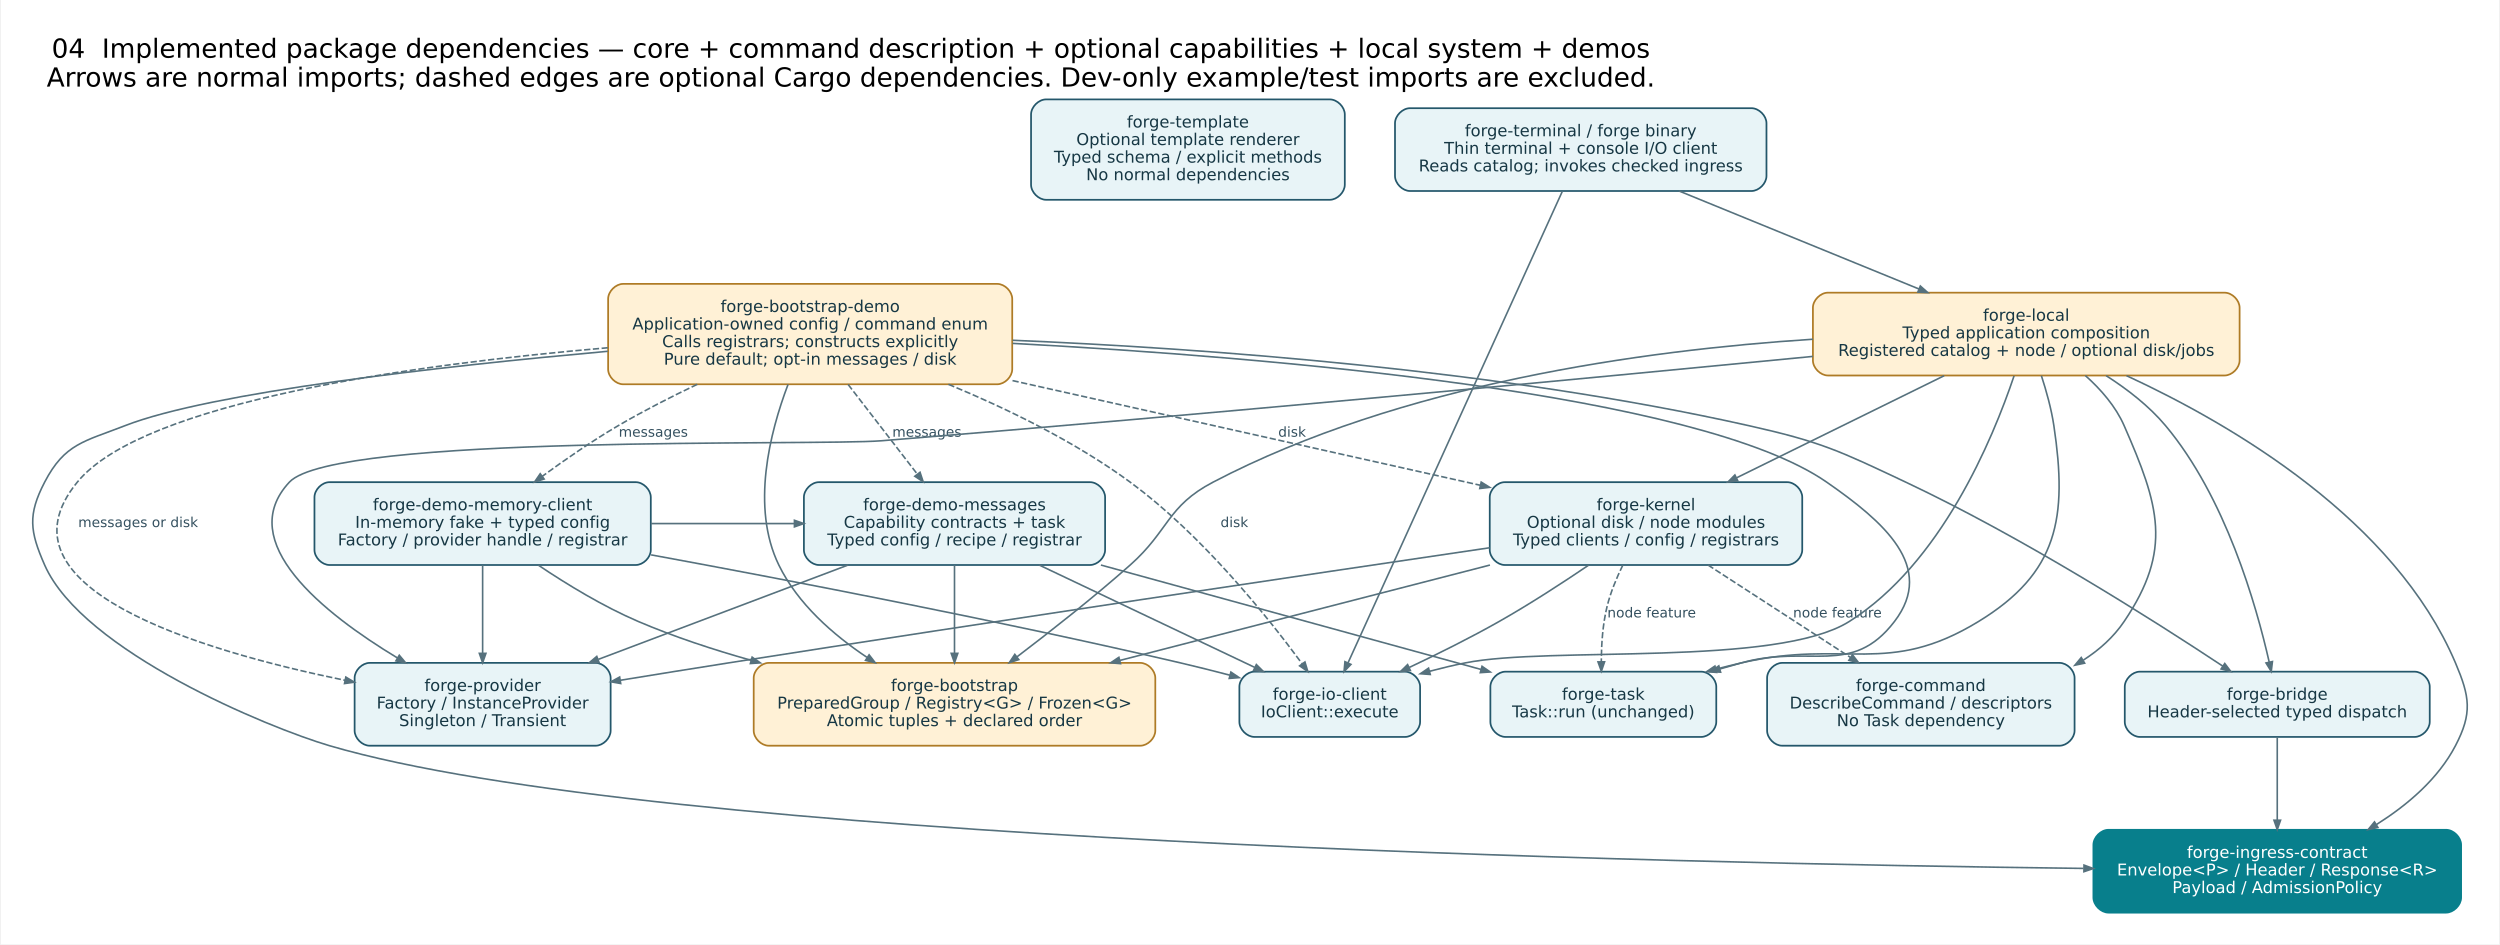
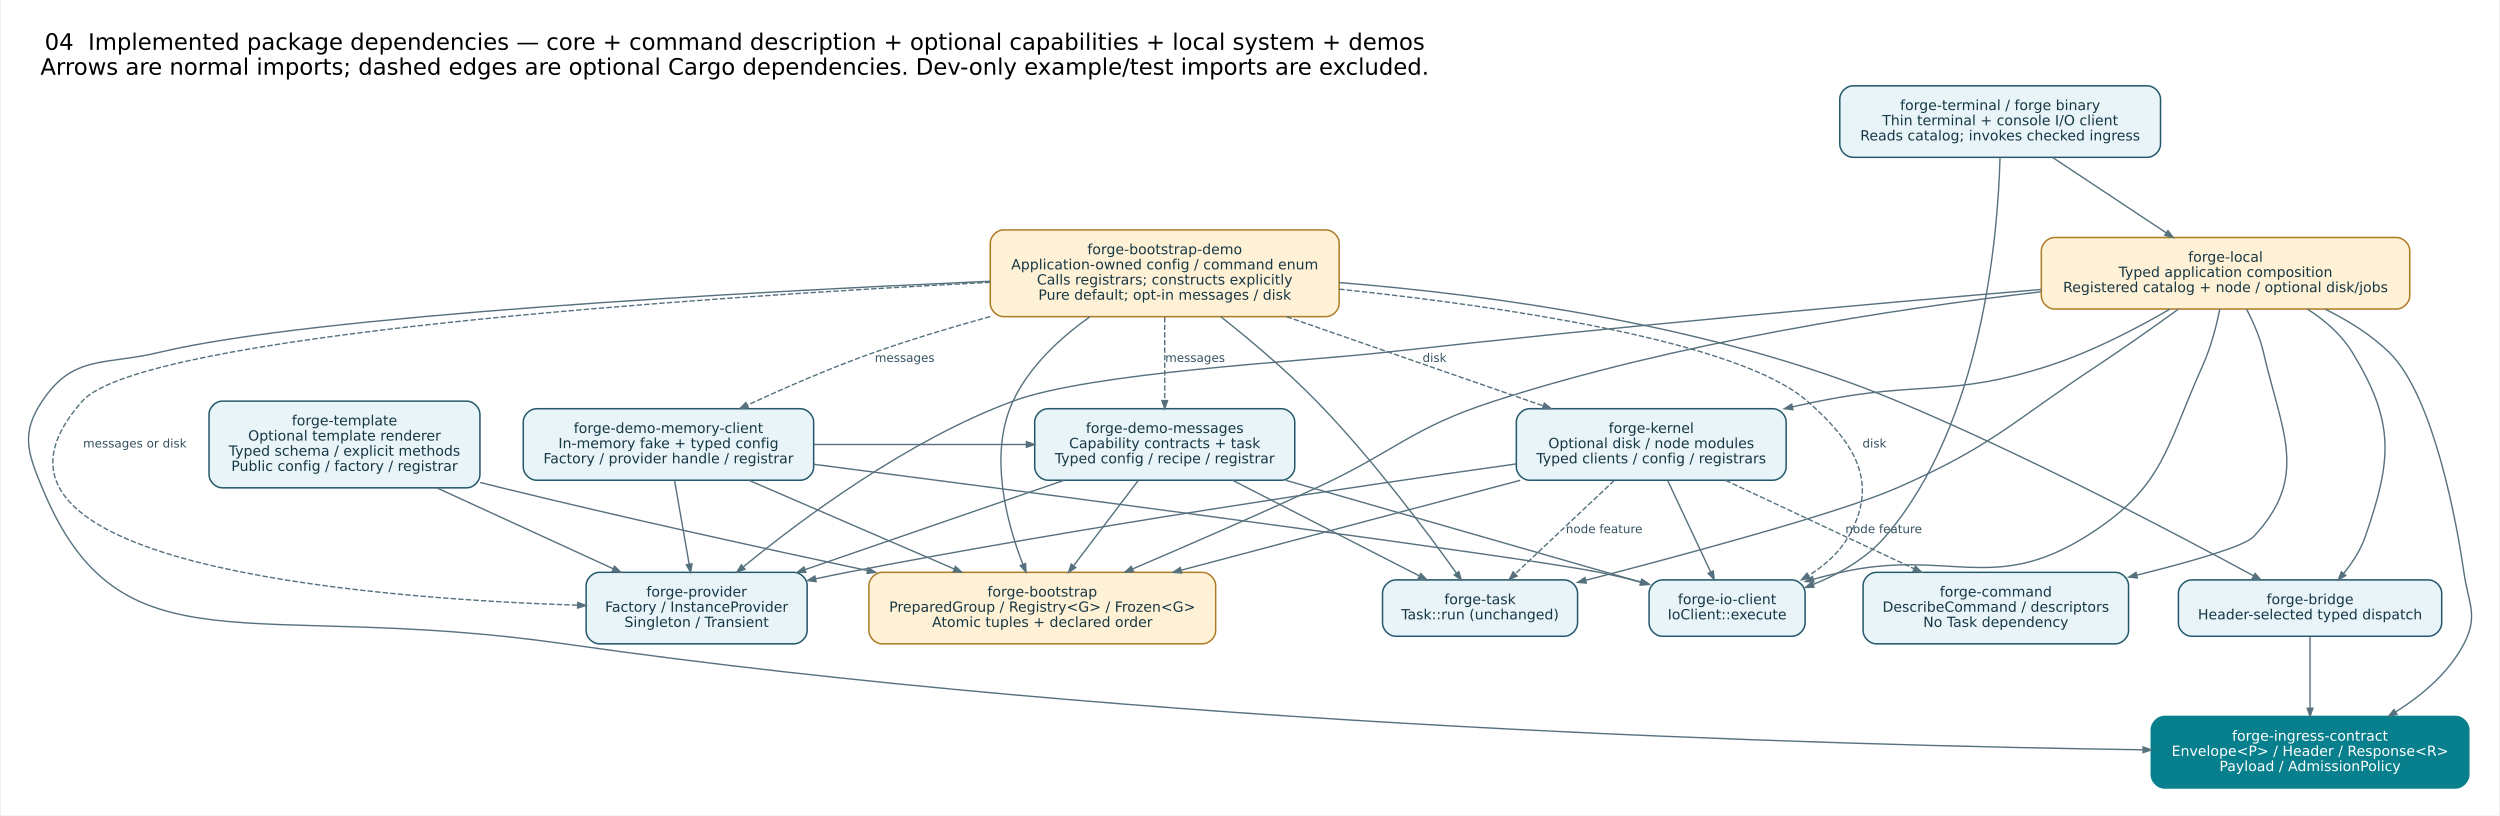
- <svg xmlns="http://www.w3.org/2000/svg" width="1991pt" height="752pt" viewBox="0.00 0.00 1990.52 752.40">
+ <svg xmlns="http://www.w3.org/2000/svg" width="2306pt" height="752pt" viewBox="0.00 0.00 2305.55 752.40">
  <g id="graph0" class="graph" transform="scale(1 1) rotate(0) translate(25.2 727.2)">
-     <polygon fill="white" stroke="transparent" points="-25.2,25.2 -25.2,-727.2 1965.32,-727.2 1965.32,25.2 -25.2,25.2" />
+     <polygon fill="white" stroke="transparent" points="-25.2,25.2 -25.2,-727.2 2280.35,-727.2 2280.35,25.2 -25.2,25.2" />
    <text text-anchor="middle" x="652" y="-681.2" font-family="DejaVu Sans" font-size="21.00">04  Implemented package dependencies — core + command description + optional capabilities + local system + demos</text>
    <text text-anchor="middle" x="652" y="-658.2" font-family="DejaVu Sans" font-size="21.00">Arrows are normal imports; dashed edges are optional Cargo dependencies. Dev-only example/test imports are excluded.</text>
    <g id="node1" class="node">
-       <path fill="#e8f4f7" stroke="#24576b" stroke-width="1.4" d="M1033.6,-648C1033.6,-648 807.6,-648 807.6,-648 801.6,-648 795.6,-642 795.6,-636 795.6,-636 795.6,-580 795.6,-580 795.6,-574 801.6,-568 807.6,-568 807.6,-568 1033.6,-568 1033.6,-568 1039.6,-568 1045.6,-574 1045.6,-580 1045.6,-580 1045.6,-636 1045.6,-636 1045.6,-642 1039.6,-648 1033.6,-648" />
-       <text text-anchor="middle" x="920.6" y="-625.6" font-family="DejaVu Sans" font-size="13.00" fill="#163744">forge-template</text>
-       <text text-anchor="middle" x="920.6" y="-611.6" font-family="DejaVu Sans" font-size="13.00" fill="#163744">Optional template renderer</text>
-       <text text-anchor="middle" x="920.6" y="-597.6" font-family="DejaVu Sans" font-size="13.00" fill="#163744">Typed schema / explicit methods</text>
-       <text text-anchor="middle" x="920.6" y="-583.6" font-family="DejaVu Sans" font-size="13.00" fill="#163744">No normal dependencies</text>
+       <path fill="#e8f4f7" stroke="#24576b" stroke-width="1.4" d="M404.88,-357C404.88,-357 178.88,-357 178.88,-357 172.88,-357 166.88,-351 166.88,-345 166.88,-345 166.88,-289 166.88,-289 166.88,-283 172.88,-277 178.88,-277 178.88,-277 404.88,-277 404.88,-277 410.88,-277 416.88,-283 416.88,-289 416.88,-289 416.88,-345 416.88,-345 416.88,-351 410.88,-357 404.88,-357" />
+       <text text-anchor="middle" x="291.88" y="-334.6" font-family="DejaVu Sans" font-size="13.00" fill="#163744">forge-template</text>
+       <text text-anchor="middle" x="291.88" y="-320.6" font-family="DejaVu Sans" font-size="13.00" fill="#163744">Optional template renderer</text>
+       <text text-anchor="middle" x="291.88" y="-306.6" font-family="DejaVu Sans" font-size="13.00" fill="#163744">Typed schema / explicit methods</text>
+       <text text-anchor="middle" x="291.88" y="-292.6" font-family="DejaVu Sans" font-size="13.00" fill="#163744">Public config / factory / registrar</text>
+     </g>
+     <g id="node8" class="node">
+       <path fill="#fff1d6" stroke="#ae7b26" stroke-width="1.4" d="M1083.88,-199C1083.88,-199 787.88,-199 787.88,-199 781.88,-199 775.88,-193 775.88,-187 775.88,-187 775.88,-145 775.88,-145 775.88,-139 781.88,-133 787.88,-133 787.88,-133 1083.88,-133 1083.88,-133 1089.88,-133 1095.88,-139 1095.88,-145 1095.88,-145 1095.88,-187 1095.88,-187 1095.88,-193 1089.88,-199 1083.88,-199" />
+       <text text-anchor="middle" x="935.88" y="-176.6" font-family="DejaVu Sans" font-size="13.00" fill="#163744">forge-bootstrap</text>
+       <text text-anchor="middle" x="935.88" y="-162.6" font-family="DejaVu Sans" font-size="13.00" fill="#163744">PreparedGroup / Registry&lt;G&gt; / Frozen&lt;G&gt;</text>
+       <text text-anchor="middle" x="935.88" y="-148.6" font-family="DejaVu Sans" font-size="13.00" fill="#163744">Atomic tuples + declared order</text>
+     </g>
+     <g id="edge34" class="edge">
+       <path fill="none" stroke="#56717d" stroke-width="1.3" d="M417.15,-281.92C423.81,-280.23 430.42,-278.58 436.88,-277 549.21,-249.53 676.52,-221.51 774.44,-200.63" />
+       <polygon fill="#56717d" stroke="#56717d" stroke-width="1.3" points="775.24,-203.14 782.03,-199.01 774.15,-198.01 775.24,-203.14" />
+     </g>
+     <g id="node11" class="node">
+       <path fill="#e8f4f7" stroke="#24576b" stroke-width="1.4" d="M706.88,-199C706.88,-199 526.88,-199 526.88,-199 520.88,-199 514.88,-193 514.88,-187 514.88,-187 514.88,-145 514.88,-145 514.88,-139 520.88,-133 526.88,-133 526.88,-133 706.88,-133 706.88,-133 712.88,-133 718.88,-139 718.88,-145 718.88,-145 718.88,-187 718.88,-187 718.88,-193 712.88,-199 706.88,-199" />
+       <text text-anchor="middle" x="616.88" y="-176.6" font-family="DejaVu Sans" font-size="13.00" fill="#163744">forge-provider</text>
+       <text text-anchor="middle" x="616.88" y="-162.6" font-family="DejaVu Sans" font-size="13.00" fill="#163744">Factory / InstanceProvider</text>
+       <text text-anchor="middle" x="616.88" y="-148.6" font-family="DejaVu Sans" font-size="13.00" fill="#163744">Singleton / Transient</text>
+     </g>
+     <g id="edge35" class="edge">
+       <path fill="none" stroke="#56717d" stroke-width="1.3" d="M377.27,-276.85C427.64,-253.76 490.88,-224.77 539.74,-202.37" />
+       <polygon fill="#56717d" stroke="#56717d" stroke-width="1.3" points="541.12,-204.62 546.84,-199.11 538.93,-199.85 541.12,-204.62" />
    </g>
    <g id="node2" class="node">
-       <path fill="#fff1d6" stroke="#ae7b26" stroke-width="1.4" d="M768.6,-501C768.6,-501 470.6,-501 470.6,-501 464.6,-501 458.6,-495 458.6,-489 458.6,-489 458.6,-433 458.6,-433 458.6,-427 464.6,-421 470.6,-421 470.6,-421 768.6,-421 768.6,-421 774.6,-421 780.6,-427 780.6,-433 780.6,-433 780.6,-489 780.6,-489 780.6,-495 774.6,-501 768.6,-501" />
-       <text text-anchor="middle" x="619.6" y="-478.6" font-family="DejaVu Sans" font-size="13.00" fill="#163744">forge-bootstrap-demo</text>
-       <text text-anchor="middle" x="619.6" y="-464.6" font-family="DejaVu Sans" font-size="13.00" fill="#163744">Application-owned config / command enum</text>
-       <text text-anchor="middle" x="619.6" y="-450.6" font-family="DejaVu Sans" font-size="13.00" fill="#163744">Calls registrars; constructs explicitly</text>
-       <text text-anchor="middle" x="619.6" y="-436.6" font-family="DejaVu Sans" font-size="13.00" fill="#163744">Pure default; opt-in messages / disk</text>
+       <path fill="#fff1d6" stroke="#ae7b26" stroke-width="1.4" d="M1197.88,-515C1197.88,-515 899.88,-515 899.88,-515 893.88,-515 887.88,-509 887.88,-503 887.88,-503 887.88,-447 887.88,-447 887.88,-441 893.88,-435 899.88,-435 899.88,-435 1197.88,-435 1197.88,-435 1203.88,-435 1209.88,-441 1209.88,-447 1209.88,-447 1209.88,-503 1209.88,-503 1209.88,-509 1203.88,-515 1197.88,-515" />
+       <text text-anchor="middle" x="1048.88" y="-492.6" font-family="DejaVu Sans" font-size="13.00" fill="#163744">forge-bootstrap-demo</text>
+       <text text-anchor="middle" x="1048.88" y="-478.6" font-family="DejaVu Sans" font-size="13.00" fill="#163744">Application-owned config / command enum</text>
+       <text text-anchor="middle" x="1048.88" y="-464.6" font-family="DejaVu Sans" font-size="13.00" fill="#163744">Calls registrars; constructs explicitly</text>
+       <text text-anchor="middle" x="1048.88" y="-450.6" font-family="DejaVu Sans" font-size="13.00" fill="#163744">Pure default; opt-in messages / disk</text>
    </g>
    <g id="node3" class="node">
-       <path fill="#e8f4f7" stroke="#24576b" stroke-width="1.4" d="M1398.1,-343C1398.1,-343 1173.1,-343 1173.1,-343 1167.1,-343 1161.1,-337 1161.1,-331 1161.1,-331 1161.1,-289 1161.1,-289 1161.1,-283 1167.1,-277 1173.1,-277 1173.1,-277 1398.1,-277 1398.1,-277 1404.1,-277 1410.1,-283 1410.1,-289 1410.1,-289 1410.1,-331 1410.1,-331 1410.1,-337 1404.1,-343 1398.1,-343" />
-       <text text-anchor="middle" x="1285.6" y="-320.6" font-family="DejaVu Sans" font-size="13.00" fill="#163744">forge-kernel</text>
-       <text text-anchor="middle" x="1285.6" y="-306.6" font-family="DejaVu Sans" font-size="13.00" fill="#163744">Optional disk / node modules</text>
-       <text text-anchor="middle" x="1285.6" y="-292.6" font-family="DejaVu Sans" font-size="13.00" fill="#163744">Typed clients / config / registrars</text>
+       <path fill="#e8f4f7" stroke="#24576b" stroke-width="1.4" d="M1610.38,-350C1610.38,-350 1385.38,-350 1385.38,-350 1379.38,-350 1373.38,-344 1373.38,-338 1373.38,-338 1373.38,-296 1373.38,-296 1373.38,-290 1379.38,-284 1385.38,-284 1385.38,-284 1610.38,-284 1610.38,-284 1616.38,-284 1622.38,-290 1622.38,-296 1622.38,-296 1622.38,-338 1622.38,-338 1622.38,-344 1616.38,-350 1610.38,-350" />
+       <text text-anchor="middle" x="1497.88" y="-327.6" font-family="DejaVu Sans" font-size="13.00" fill="#163744">forge-kernel</text>
+       <text text-anchor="middle" x="1497.88" y="-313.6" font-family="DejaVu Sans" font-size="13.00" fill="#163744">Optional disk / node modules</text>
+       <text text-anchor="middle" x="1497.88" y="-299.6" font-family="DejaVu Sans" font-size="13.00" fill="#163744">Typed clients / config / registrars</text>
    </g>
    <g id="edge7" class="edge">
-       <path fill="none" stroke="#56717d" stroke-width="1.3" stroke-dasharray="5,2" d="M780.82,-423.93C895.02,-398.38 1046.32,-364.53 1153.41,-340.57" />
-       <polygon fill="#56717d" stroke="#56717d" stroke-width="1.3" points="1154.3,-343.07 1161.04,-338.87 1153.15,-337.94 1154.3,-343.07" />
-       <text text-anchor="middle" x="1003.6" y="-379.2" font-family="DejaVu Sans" font-size="11.00" fill="#34505f">disk</text>
+       <path fill="none" stroke="#56717d" stroke-width="1.3" stroke-dasharray="5,2" d="M1161.31,-434.94C1234.14,-409.63 1328.13,-376.98 1398.27,-352.61" />
+       <polygon fill="#56717d" stroke="#56717d" stroke-width="1.3" points="1399.19,-355.07 1405.41,-350.13 1397.47,-350.11 1399.19,-355.07" />
+       <text text-anchor="middle" x="1297.88" y="-393.2" font-family="DejaVu Sans" font-size="11.00" fill="#34505f">disk</text>
    </g>
    <g id="node6" class="node">
-       <path fill="#e8f4f7" stroke="#24576b" stroke-width="1.4" d="M842.6,-343C842.6,-343 626.6,-343 626.6,-343 620.6,-343 614.6,-337 614.6,-331 614.6,-331 614.6,-289 614.6,-289 614.6,-283 620.6,-277 626.6,-277 626.6,-277 842.6,-277 842.6,-277 848.6,-277 854.6,-283 854.6,-289 854.6,-289 854.6,-331 854.6,-331 854.6,-337 848.6,-343 842.6,-343" />
-       <text text-anchor="middle" x="734.6" y="-320.6" font-family="DejaVu Sans" font-size="13.00" fill="#163744">forge-demo-messages</text>
-       <text text-anchor="middle" x="734.6" y="-306.6" font-family="DejaVu Sans" font-size="13.00" fill="#163744">Capability contracts + task</text>
-       <text text-anchor="middle" x="734.6" y="-292.6" font-family="DejaVu Sans" font-size="13.00" fill="#163744">Typed config / recipe / registrar</text>
+       <path fill="#e8f4f7" stroke="#24576b" stroke-width="1.4" d="M1156.88,-350C1156.88,-350 940.88,-350 940.88,-350 934.88,-350 928.88,-344 928.88,-338 928.88,-338 928.88,-296 928.88,-296 928.88,-290 934.88,-284 940.88,-284 940.88,-284 1156.88,-284 1156.88,-284 1162.88,-284 1168.88,-290 1168.88,-296 1168.88,-296 1168.88,-338 1168.88,-338 1168.88,-344 1162.88,-350 1156.88,-350" />
+       <text text-anchor="middle" x="1048.88" y="-327.6" font-family="DejaVu Sans" font-size="13.00" fill="#163744">forge-demo-messages</text>
+       <text text-anchor="middle" x="1048.88" y="-313.6" font-family="DejaVu Sans" font-size="13.00" fill="#163744">Capability contracts + task</text>
+       <text text-anchor="middle" x="1048.88" y="-299.6" font-family="DejaVu Sans" font-size="13.00" fill="#163744">Typed config / recipe / registrar</text>
    </g>
    <g id="edge5" class="edge">
-       <path fill="none" stroke="#56717d" stroke-width="1.3" stroke-dasharray="5,2" d="M649.82,-420.85C666.85,-398.78 688.04,-371.33 704.97,-349.39" />
-       <polygon fill="#56717d" stroke="#56717d" stroke-width="1.3" points="707.13,-350.89 709.63,-343.35 702.97,-347.69 707.13,-350.89" />
-       <text text-anchor="middle" x="712.6" y="-379.2" font-family="DejaVu Sans" font-size="11.00" fill="#34505f">messages</text>
+       <path fill="none" stroke="#56717d" stroke-width="1.3" stroke-dasharray="5,2" d="M1048.88,-434.63C1048.88,-411.12 1048.88,-381.33 1048.88,-357.75" />
+       <polygon fill="#56717d" stroke="#56717d" stroke-width="1.3" points="1051.51,-357.5 1048.88,-350 1046.26,-357.5 1051.51,-357.5" />
+       <text text-anchor="middle" x="1076.88" y="-393.2" font-family="DejaVu Sans" font-size="11.00" fill="#34505f">messages</text>
    </g>
    <g id="node7" class="node">
-       <path fill="#e8f4f7" stroke="#24576b" stroke-width="1.4" d="M480.6,-343C480.6,-343 236.6,-343 236.6,-343 230.6,-343 224.6,-337 224.6,-331 224.6,-331 224.6,-289 224.6,-289 224.6,-283 230.6,-277 236.6,-277 236.6,-277 480.6,-277 480.6,-277 486.6,-277 492.6,-283 492.6,-289 492.6,-289 492.6,-331 492.6,-331 492.6,-337 486.6,-343 480.6,-343" />
-       <text text-anchor="middle" x="358.6" y="-320.6" font-family="DejaVu Sans" font-size="13.00" fill="#163744">forge-demo-memory-client</text>
-       <text text-anchor="middle" x="358.6" y="-306.6" font-family="DejaVu Sans" font-size="13.00" fill="#163744">In-memory fake + typed config</text>
-       <text text-anchor="middle" x="358.6" y="-292.6" font-family="DejaVu Sans" font-size="13.00" fill="#163744">Factory / provider handle / registrar</text>
+       <path fill="#e8f4f7" stroke="#24576b" stroke-width="1.4" d="M712.88,-350C712.88,-350 468.88,-350 468.88,-350 462.88,-350 456.88,-344 456.88,-338 456.88,-338 456.88,-296 456.88,-296 456.88,-290 462.88,-284 468.88,-284 468.88,-284 712.88,-284 712.88,-284 718.88,-284 724.88,-290 724.88,-296 724.88,-296 724.88,-338 724.88,-338 724.88,-344 718.88,-350 712.88,-350" />
+       <text text-anchor="middle" x="590.88" y="-327.6" font-family="DejaVu Sans" font-size="13.00" fill="#163744">forge-demo-memory-client</text>
+       <text text-anchor="middle" x="590.88" y="-313.6" font-family="DejaVu Sans" font-size="13.00" fill="#163744">In-memory fake + typed config</text>
+       <text text-anchor="middle" x="590.88" y="-299.6" font-family="DejaVu Sans" font-size="13.00" fill="#163744">Factory / provider handle / registrar</text>
    </g>
    <g id="edge6" class="edge">
-       <path fill="none" stroke="#56717d" stroke-width="1.3" stroke-dasharray="5,2" d="M529.62,-420.95C508.57,-410.91 486.49,-399.64 466.6,-388 446.07,-375.98 424.52,-361.12 406.12,-347.67" />
-       <polygon fill="#56717d" stroke="#56717d" stroke-width="1.3" points="407.6,-345.5 400,-343.17 404.49,-349.73 407.6,-345.5" />
-       <text text-anchor="middle" x="494.6" y="-379.2" font-family="DejaVu Sans" font-size="11.00" fill="#34505f">messages</text>
-     </g>
-     <g id="node8" class="node">
-       <path fill="#fff1d6" stroke="#ae7b26" stroke-width="1.4" d="M882.6,-199C882.6,-199 586.6,-199 586.6,-199 580.6,-199 574.6,-193 574.6,-187 574.6,-187 574.6,-145 574.6,-145 574.6,-139 580.6,-133 586.6,-133 586.6,-133 882.6,-133 882.6,-133 888.6,-133 894.6,-139 894.6,-145 894.6,-145 894.6,-187 894.6,-187 894.6,-193 888.6,-199 882.6,-199" />
-       <text text-anchor="middle" x="734.6" y="-176.6" font-family="DejaVu Sans" font-size="13.00" fill="#163744">forge-bootstrap</text>
-       <text text-anchor="middle" x="734.6" y="-162.6" font-family="DejaVu Sans" font-size="13.00" fill="#163744">PreparedGroup / Registry&lt;G&gt; / Frozen&lt;G&gt;</text>
-       <text text-anchor="middle" x="734.6" y="-148.6" font-family="DejaVu Sans" font-size="13.00" fill="#163744">Atomic tuples + declared order</text>
+       <path fill="none" stroke="#56717d" stroke-width="1.3" stroke-dasharray="5,2" d="M887.86,-435.05C852.31,-425.26 815.07,-414.07 780.88,-402 741.35,-388.04 698.54,-369.44 663.58,-353.29" />
+       <polygon fill="#56717d" stroke="#56717d" stroke-width="1.3" points="664.6,-350.87 656.7,-350.09 662.39,-355.63 664.6,-350.87" />
+       <text text-anchor="middle" x="808.88" y="-393.2" font-family="DejaVu Sans" font-size="11.00" fill="#34505f">messages</text>
    </g>
    <g id="edge1" class="edge">
-       <path fill="none" stroke="#56717d" stroke-width="1.3" d="M601.95,-420.84C587.36,-382.34 572.31,-322.86 594.6,-277 609.55,-246.24 637.72,-221.53 664.9,-203.37" />
-       <polygon fill="#56717d" stroke="#56717d" stroke-width="1.3" points="666.56,-205.43 671.41,-199.13 663.69,-201.03 666.56,-205.43" />
+       <path fill="none" stroke="#56717d" stroke-width="1.3" d="M979.72,-434.83C952.33,-415.31 923.84,-388.99 908.88,-357 886.23,-308.56 902.6,-246.17 917.96,-206.36" />
+       <polygon fill="#56717d" stroke="#56717d" stroke-width="1.3" points="920.47,-207.14 920.81,-199.2 915.6,-205.2 920.47,-207.14" />
    </g>
    <g id="node9" class="node">
-       <path fill="#e8f4f7" stroke="#24576b" stroke-width="1.4" d="M1898.1,-192C1898.1,-192 1679.1,-192 1679.1,-192 1673.1,-192 1667.1,-186 1667.1,-180 1667.1,-180 1667.1,-152 1667.1,-152 1667.1,-146 1673.1,-140 1679.1,-140 1679.1,-140 1898.1,-140 1898.1,-140 1904.1,-140 1910.1,-146 1910.1,-152 1910.1,-152 1910.1,-180 1910.1,-180 1910.1,-186 1904.1,-192 1898.1,-192" />
-       <text text-anchor="middle" x="1788.6" y="-169.6" font-family="DejaVu Sans" font-size="13.00" fill="#163744">forge-bridge</text>
-       <text text-anchor="middle" x="1788.6" y="-155.6" font-family="DejaVu Sans" font-size="13.00" fill="#163744">Header-selected typed dispatch</text>
+       <path fill="#e8f4f7" stroke="#24576b" stroke-width="1.4" d="M2215.38,-192C2215.38,-192 1996.38,-192 1996.38,-192 1990.38,-192 1984.38,-186 1984.38,-180 1984.38,-180 1984.38,-152 1984.38,-152 1984.38,-146 1990.38,-140 1996.38,-140 1996.38,-140 2215.38,-140 2215.38,-140 2221.38,-140 2227.38,-146 2227.38,-152 2227.38,-152 2227.38,-180 2227.38,-180 2227.38,-186 2221.38,-192 2215.38,-192" />
+       <text text-anchor="middle" x="2105.88" y="-169.6" font-family="DejaVu Sans" font-size="13.00" fill="#163744">forge-bridge</text>
+       <text text-anchor="middle" x="2105.88" y="-155.6" font-family="DejaVu Sans" font-size="13.00" fill="#163744">Header-selected typed dispatch</text>
    </g>
    <g id="edge2" class="edge">
-       <path fill="none" stroke="#56717d" stroke-width="1.3" d="M780.84,-456.07C933.57,-449.63 1168.54,-432.67 1367.6,-388 1425.21,-375.07 1439.21,-368.2 1492.6,-343 1586.31,-298.77 1688.81,-233.76 1745.24,-196.38" />
-       <polygon fill="#56717d" stroke="#56717d" stroke-width="1.3" points="1746.77,-198.52 1751.56,-192.18 1743.86,-194.14 1746.77,-198.52" />
+       <path fill="none" stroke="#56717d" stroke-width="1.3" d="M1209.91,-466.42C1350.55,-455.13 1557.76,-427.01 1724.88,-357 1845.41,-306.5 1981.18,-235.13 2053.65,-195.81" />
+       <polygon fill="#56717d" stroke="#56717d" stroke-width="1.3" points="2055.13,-197.99 2060.46,-192.1 2052.62,-193.38 2055.13,-197.99" />
    </g>
    <g id="node10" class="node">
-       <path fill="#087f8c" stroke="#087f8c" stroke-width="1.4" d="M1923.1,-66C1923.1,-66 1654.1,-66 1654.1,-66 1648.1,-66 1642.1,-60 1642.1,-54 1642.1,-54 1642.1,-12 1642.1,-12 1642.1,-6 1648.1,0 1654.1,0 1654.1,0 1923.1,0 1923.1,0 1929.1,0 1935.1,-6 1935.1,-12 1935.1,-12 1935.1,-54 1935.1,-54 1935.1,-60 1929.1,-66 1923.1,-66" />
-       <text text-anchor="middle" x="1788.6" y="-43.6" font-family="DejaVu Sans" font-size="13.00" fill="white">forge-ingress-contract</text>
-       <text text-anchor="middle" x="1788.6" y="-29.6" font-family="DejaVu Sans" font-size="13.00" fill="white">Envelope&lt;P&gt; / Header / Response&lt;R&gt;</text>
-       <text text-anchor="middle" x="1788.6" y="-15.6" font-family="DejaVu Sans" font-size="13.00" fill="white">Payload / AdmissionPolicy</text>
+       <path fill="#087f8c" stroke="#087f8c" stroke-width="1.4" d="M2240.38,-66C2240.38,-66 1971.38,-66 1971.38,-66 1965.38,-66 1959.38,-60 1959.38,-54 1959.38,-54 1959.38,-12 1959.38,-12 1959.38,-6 1965.38,0 1971.38,0 1971.38,0 2240.38,0 2240.38,0 2246.38,0 2252.38,-6 2252.38,-12 2252.38,-12 2252.38,-54 2252.38,-54 2252.38,-60 2246.38,-66 2240.38,-66" />
+       <text text-anchor="middle" x="2105.88" y="-43.6" font-family="DejaVu Sans" font-size="13.00" fill="white">forge-ingress-contract</text>
+       <text text-anchor="middle" x="2105.88" y="-29.6" font-family="DejaVu Sans" font-size="13.00" fill="white">Envelope&lt;P&gt; / Header / Response&lt;R&gt;</text>
+       <text text-anchor="middle" x="2105.88" y="-15.6" font-family="DejaVu Sans" font-size="13.00" fill="white">Payload / AdmissionPolicy</text>
    </g>
    <g id="edge3" class="edge">
-       <path fill="none" stroke="#56717d" stroke-width="1.3" d="M458.33,-447.29C323.16,-435.08 141.69,-414.56 73.6,-388 41.21,-375.36 25.63,-373.86 9.6,-343 -3.92,-316.97 -2.2,-303.86 9.6,-277 39.82,-208.23 188.14,-147.23 236.6,-133 495.32,-57.02 1295.12,-39.34 1634.16,-35.23" />
-       <polygon fill="#56717d" stroke="#56717d" stroke-width="1.3" points="1634.62,-37.85 1642.08,-35.14 1634.55,-32.6 1634.62,-37.85" />
-     </g>
-     <g id="node11" class="node">
-       <path fill="#e8f4f7" stroke="#24576b" stroke-width="1.4" d="M448.6,-199C448.6,-199 268.6,-199 268.6,-199 262.6,-199 256.6,-193 256.6,-187 256.6,-187 256.6,-145 256.6,-145 256.6,-139 262.6,-133 268.6,-133 268.6,-133 448.6,-133 448.6,-133 454.6,-133 460.6,-139 460.6,-145 460.6,-145 460.6,-187 460.6,-187 460.6,-193 454.6,-199 448.6,-199" />
-       <text text-anchor="middle" x="358.6" y="-176.6" font-family="DejaVu Sans" font-size="13.00" fill="#163744">forge-provider</text>
-       <text text-anchor="middle" x="358.6" y="-162.6" font-family="DejaVu Sans" font-size="13.00" fill="#163744">Factory / InstanceProvider</text>
-       <text text-anchor="middle" x="358.6" y="-148.6" font-family="DejaVu Sans" font-size="13.00" fill="#163744">Singleton / Transient</text>
+       <path fill="none" stroke="#56717d" stroke-width="1.3" d="M887.58,-467.64C661.4,-457.67 261.89,-435.93 120.88,-402 70.32,-389.84 41.73,-400.27 12.88,-357 -6.84,-327.42 -0.73,-309.85 12.88,-277 85.47,-101.76 202.29,-174.85 494.88,-133 1026.06,-57.02 1663.96,-39.31 1951.73,-35.22" />
+       <polygon fill="#56717d" stroke="#56717d" stroke-width="1.3" points="1951.84,-37.84 1959.3,-35.11 1951.77,-32.59 1951.84,-37.84" />
    </g>
    <g id="edge9" class="edge">
-       <path fill="none" stroke="#56717d" stroke-width="1.3" stroke-dasharray="5,2" d="M458.38,-450.1C304.4,-436.87 88.2,-407.18 35.6,-343 -32.94,-259.36 130.51,-209.37 249.03,-185.1" />
-       <polygon fill="#56717d" stroke="#56717d" stroke-width="1.3" points="249.59,-187.67 256.42,-183.61 248.55,-182.52 249.59,-187.67" />
-       <text text-anchor="middle" x="84.1" y="-307.2" font-family="DejaVu Sans" font-size="11.00" fill="#34505f">messages or disk</text>
+       <path fill="none" stroke="#56717d" stroke-width="1.3" stroke-dasharray="5,2" d="M887.75,-466.67C619.34,-452.79 104.53,-418.42 49.88,-357 -83.4,-207.2 307.17,-175.28 507.01,-168.64" />
+       <polygon fill="#56717d" stroke="#56717d" stroke-width="1.3" points="507.21,-171.26 514.62,-168.4 507.04,-166.02 507.21,-171.26" />
+       <text text-anchor="middle" x="98.38" y="-314.2" font-family="DejaVu Sans" font-size="11.00" fill="#34505f">messages or disk</text>
    </g>
    <g id="node12" class="node">
-       <path fill="#e8f4f7" stroke="#24576b" stroke-width="1.4" d="M1329.6,-192C1329.6,-192 1173.6,-192 1173.6,-192 1167.6,-192 1161.6,-186 1161.6,-180 1161.6,-180 1161.6,-152 1161.6,-152 1161.6,-146 1167.6,-140 1173.6,-140 1173.6,-140 1329.6,-140 1329.6,-140 1335.6,-140 1341.6,-146 1341.6,-152 1341.6,-152 1341.6,-180 1341.6,-180 1341.6,-186 1335.6,-192 1329.6,-192" />
-       <text text-anchor="middle" x="1251.6" y="-169.6" font-family="DejaVu Sans" font-size="13.00" fill="#163744">forge-task</text>
-       <text text-anchor="middle" x="1251.6" y="-155.6" font-family="DejaVu Sans" font-size="13.00" fill="#163744">Task::run (unchanged)</text>
+       <path fill="#e8f4f7" stroke="#24576b" stroke-width="1.4" d="M1417.88,-192C1417.88,-192 1261.88,-192 1261.88,-192 1255.88,-192 1249.88,-186 1249.88,-180 1249.88,-180 1249.88,-152 1249.88,-152 1249.88,-146 1255.88,-140 1261.88,-140 1261.88,-140 1417.88,-140 1417.88,-140 1423.88,-140 1429.88,-146 1429.88,-152 1429.88,-152 1429.88,-180 1429.88,-180 1429.88,-186 1423.88,-192 1417.88,-192" />
+       <text text-anchor="middle" x="1339.88" y="-169.6" font-family="DejaVu Sans" font-size="13.00" fill="#163744">forge-task</text>
+       <text text-anchor="middle" x="1339.88" y="-155.6" font-family="DejaVu Sans" font-size="13.00" fill="#163744">Task::run (unchanged)</text>
    </g>
    <g id="edge4" class="edge">
-       <path fill="none" stroke="#56717d" stroke-width="1.3" d="M780.9,-453.59C986.49,-442.58 1327.52,-413.96 1429.6,-343 1474.65,-311.69 1516.95,-275.56 1483.6,-232 1449.46,-187.4 1415.68,-214.18 1361.6,-199 1356.01,-197.43 1350.27,-195.81 1344.48,-194.15" />
-       <polygon fill="#56717d" stroke="#56717d" stroke-width="1.3" points="1345.06,-191.59 1337.13,-192.05 1343.62,-196.64 1345.06,-191.59" />
+       <path fill="none" stroke="#56717d" stroke-width="1.3" d="M1100.62,-434.92C1128.02,-413.21 1161.56,-385 1188.88,-357 1239.37,-305.26 1290.01,-237.53 1317.92,-198.48" />
+       <polygon fill="#56717d" stroke="#56717d" stroke-width="1.3" points="1320.32,-199.63 1322.53,-192 1316.04,-196.59 1320.32,-199.63" />
    </g>
    <g id="node14" class="node">
-       <path fill="#e8f4f7" stroke="#24576b" stroke-width="1.4" d="M1093.6,-192C1093.6,-192 973.6,-192 973.6,-192 967.6,-192 961.6,-186 961.6,-180 961.6,-180 961.6,-152 961.6,-152 961.6,-146 967.6,-140 973.6,-140 973.6,-140 1093.6,-140 1093.6,-140 1099.6,-140 1105.6,-146 1105.6,-152 1105.6,-152 1105.6,-180 1105.6,-180 1105.6,-186 1099.6,-192 1093.6,-192" />
-       <text text-anchor="middle" x="1033.6" y="-169.6" font-family="DejaVu Sans" font-size="13.00" fill="#163744">forge-io-client</text>
-       <text text-anchor="middle" x="1033.6" y="-155.6" font-family="DejaVu Sans" font-size="13.00" fill="#163744">IoClient::execute</text>
+       <path fill="#e8f4f7" stroke="#24576b" stroke-width="1.4" d="M1627.88,-192C1627.88,-192 1507.88,-192 1507.88,-192 1501.88,-192 1495.88,-186 1495.88,-180 1495.88,-180 1495.88,-152 1495.88,-152 1495.88,-146 1501.88,-140 1507.88,-140 1507.88,-140 1627.88,-140 1627.88,-140 1633.88,-140 1639.88,-146 1639.88,-152 1639.88,-152 1639.88,-180 1639.88,-180 1639.88,-186 1633.88,-192 1627.88,-192" />
+       <text text-anchor="middle" x="1567.88" y="-169.6" font-family="DejaVu Sans" font-size="13.00" fill="#163744">forge-io-client</text>
+       <text text-anchor="middle" x="1567.88" y="-155.6" font-family="DejaVu Sans" font-size="13.00" fill="#163744">IoClient::execute</text>
    </g>
    <g id="edge8" class="edge">
-       <path fill="none" stroke="#56717d" stroke-width="1.3" stroke-dasharray="5,2" d="M729.77,-420.97C776.8,-401.47 830.82,-375.13 874.6,-343 931.4,-301.31 983.3,-236.73 1011.48,-198.48" />
-       <polygon fill="#56717d" stroke="#56717d" stroke-width="1.3" points="1013.83,-199.72 1016.13,-192.11 1009.59,-196.62 1013.83,-199.72" />
-       <text text-anchor="middle" x="957.6" y="-307.2" font-family="DejaVu Sans" font-size="11.00" fill="#34505f">disk</text>
+       <path fill="none" stroke="#56717d" stroke-width="1.3" stroke-dasharray="5,2" d="M1209.9,-460.35C1362.93,-444.25 1578.8,-412.39 1641.88,-357 1685.51,-318.69 1708.86,-282.32 1679.88,-232 1671.32,-217.13 1657.91,-205.35 1643.3,-196.14" />
+       <polygon fill="#56717d" stroke="#56717d" stroke-width="1.3" points="1644.31,-193.68 1636.52,-192.09 1641.61,-198.19 1644.31,-193.68" />
+       <text text-anchor="middle" x="1703.88" y="-314.2" font-family="DejaVu Sans" font-size="11.00" fill="#34505f">disk</text>
    </g>
    <g id="edge10" class="edge">
-       <path fill="none" stroke="#56717d" stroke-width="1.3" d="M1161.26,-276.96C1073.43,-254.32 955.91,-224.03 866.44,-200.98" />
-       <polygon fill="#56717d" stroke="#56717d" stroke-width="1.3" points="866.89,-198.38 858.97,-199.05 865.58,-203.46 866.89,-198.38" />
+       <path fill="none" stroke="#56717d" stroke-width="1.3" d="M1376.97,-283.94C1284.69,-259.48 1157.84,-225.85 1063.86,-200.93" />
+       <polygon fill="#56717d" stroke="#56717d" stroke-width="1.3" points="1064.5,-198.39 1056.58,-199 1063.16,-203.46 1064.5,-198.39" />
    </g>
    <g id="edge11" class="edge">
-       <path fill="none" stroke="#56717d" stroke-width="1.3" d="M1161.04,-290.74C1015.49,-269.29 767.45,-232.39 554.6,-199 526.62,-194.61 496.41,-189.74 468.28,-185.15" />
-       <polygon fill="#56717d" stroke="#56717d" stroke-width="1.3" points="468.62,-182.55 460.8,-183.93 467.78,-187.73 468.62,-182.55" />
+       <path fill="none" stroke="#56717d" stroke-width="1.3" d="M1373.35,-299.08C1225.56,-278.37 971.93,-240.85 755.88,-199 746.39,-197.16 736.56,-195.14 726.71,-193.03" />
+       <polygon fill="#56717d" stroke="#56717d" stroke-width="1.3" points="727.07,-190.42 719.19,-191.41 725.96,-195.56 727.07,-190.42" />
    </g>
    <g id="edge13" class="edge">
-       <path fill="none" stroke="#56717d" stroke-width="1.3" stroke-dasharray="5,2" d="M1267.13,-276.9C1262.14,-266.7 1257.36,-255.17 1254.6,-244 1251.12,-229.89 1250.05,-213.88 1249.98,-200.13" />
-       <polygon fill="#56717d" stroke="#56717d" stroke-width="1.3" points="1252.6,-199.85 1250.04,-192.33 1247.35,-199.81 1252.6,-199.85" />
-       <text text-anchor="middle" x="1290.1" y="-235.2" font-family="DejaVu Sans" font-size="11.00" fill="#34505f">node feature</text>
+       <path fill="none" stroke="#56717d" stroke-width="1.3" stroke-dasharray="5,2" d="M1463.6,-283.67C1436.48,-258.1 1398.89,-222.65 1372.28,-197.55" />
+       <polygon fill="#56717d" stroke="#56717d" stroke-width="1.3" points="1374.03,-195.6 1366.77,-192.36 1370.43,-199.42 1374.03,-195.6" />
+       <text text-anchor="middle" x="1454.38" y="-235.2" font-family="DejaVu Sans" font-size="11.00" fill="#34505f">node feature</text>
    </g>
    <g id="node13" class="node">
-       <path fill="#e8f4f7" stroke="#24576b" stroke-width="1.4" d="M1615.1,-199C1615.1,-199 1394.1,-199 1394.1,-199 1388.1,-199 1382.1,-193 1382.1,-187 1382.1,-187 1382.1,-145 1382.1,-145 1382.1,-139 1388.1,-133 1394.1,-133 1394.1,-133 1615.1,-133 1615.1,-133 1621.1,-133 1627.1,-139 1627.1,-145 1627.1,-145 1627.1,-187 1627.1,-187 1627.1,-193 1621.1,-199 1615.1,-199" />
-       <text text-anchor="middle" x="1504.6" y="-176.6" font-family="DejaVu Sans" font-size="13.00" fill="#163744">forge-command</text>
-       <text text-anchor="middle" x="1504.6" y="-162.6" font-family="DejaVu Sans" font-size="13.00" fill="#163744">DescribeCommand / descriptors</text>
-       <text text-anchor="middle" x="1504.6" y="-148.6" font-family="DejaVu Sans" font-size="13.00" fill="#163744">No Task dependency</text>
+       <path fill="#e8f4f7" stroke="#24576b" stroke-width="1.4" d="M1926.38,-199C1926.38,-199 1705.38,-199 1705.38,-199 1699.38,-199 1693.38,-193 1693.38,-187 1693.38,-187 1693.38,-145 1693.38,-145 1693.38,-139 1699.38,-133 1705.38,-133 1705.38,-133 1926.38,-133 1926.38,-133 1932.38,-133 1938.38,-139 1938.38,-145 1938.38,-145 1938.38,-187 1938.38,-187 1938.38,-193 1932.38,-199 1926.38,-199" />
+       <text text-anchor="middle" x="1815.88" y="-176.6" font-family="DejaVu Sans" font-size="13.00" fill="#163744">forge-command</text>
+       <text text-anchor="middle" x="1815.88" y="-162.6" font-family="DejaVu Sans" font-size="13.00" fill="#163744">DescribeCommand / descriptors</text>
+       <text text-anchor="middle" x="1815.88" y="-148.6" font-family="DejaVu Sans" font-size="13.00" fill="#163744">No Task dependency</text>
    </g>
    <g id="edge14" class="edge">
-       <path fill="none" stroke="#56717d" stroke-width="1.3" stroke-dasharray="5,2" d="M1335.02,-276.96C1368.75,-255.09 1413.5,-226.07 1448.55,-203.34" />
-       <polygon fill="#56717d" stroke="#56717d" stroke-width="1.3" points="1450.12,-205.46 1454.98,-199.17 1447.26,-201.05 1450.12,-205.46" />
-       <text text-anchor="middle" x="1438.1" y="-235.2" font-family="DejaVu Sans" font-size="11.00" fill="#34505f">node feature</text>
+       <path fill="none" stroke="#56717d" stroke-width="1.3" stroke-dasharray="5,2" d="M1566.49,-283.85C1617.69,-259.86 1687.61,-227.1 1740.39,-202.37" />
+       <polygon fill="#56717d" stroke="#56717d" stroke-width="1.3" points="1741.72,-204.65 1747.39,-199.09 1739.49,-199.89 1741.72,-204.65" />
+       <text text-anchor="middle" x="1712.38" y="-235.2" font-family="DejaVu Sans" font-size="11.00" fill="#34505f">node feature</text>
    </g>
    <g id="edge12" class="edge">
-       <path fill="none" stroke="#56717d" stroke-width="1.3" d="M1239.81,-276.82C1218.56,-262.43 1192.72,-245.66 1168.6,-232 1145.73,-219.04 1119.88,-206.19 1096.97,-195.37" />
-       <polygon fill="#56717d" stroke="#56717d" stroke-width="1.3" points="1097.86,-192.89 1089.96,-192.09 1095.63,-197.65 1097.86,-192.89" />
+       <path fill="none" stroke="#56717d" stroke-width="1.3" d="M1513.07,-283.67C1524.78,-258.74 1540.9,-224.42 1552.63,-199.46" />
+       <polygon fill="#56717d" stroke="#56717d" stroke-width="1.3" points="1555.15,-200.26 1555.97,-192.36 1550.4,-198.03 1555.15,-200.26" />
    </g>
    <g id="node4" class="node">
-       <path fill="#fff1d6" stroke="#ae7b26" stroke-width="1.4" d="M1746.6,-494C1746.6,-494 1430.6,-494 1430.6,-494 1424.6,-494 1418.6,-488 1418.6,-482 1418.6,-482 1418.6,-440 1418.6,-440 1418.6,-434 1424.6,-428 1430.6,-428 1430.6,-428 1746.6,-428 1746.6,-428 1752.6,-428 1758.6,-434 1758.6,-440 1758.6,-440 1758.6,-482 1758.6,-482 1758.6,-488 1752.6,-494 1746.6,-494" />
-       <text text-anchor="middle" x="1588.6" y="-471.6" font-family="DejaVu Sans" font-size="13.00" fill="#163744">forge-local</text>
-       <text text-anchor="middle" x="1588.6" y="-457.6" font-family="DejaVu Sans" font-size="13.00" fill="#163744">Typed application composition</text>
-       <text text-anchor="middle" x="1588.6" y="-443.6" font-family="DejaVu Sans" font-size="13.00" fill="#163744">Registered catalog + node / optional disk/jobs</text>
+       <path fill="#fff1d6" stroke="#ae7b26" stroke-width="1.4" d="M2185.88,-508C2185.88,-508 1869.88,-508 1869.88,-508 1863.88,-508 1857.88,-502 1857.88,-496 1857.88,-496 1857.88,-454 1857.88,-454 1857.88,-448 1863.88,-442 1869.88,-442 1869.88,-442 2185.88,-442 2185.88,-442 2191.88,-442 2197.88,-448 2197.88,-454 2197.88,-454 2197.88,-496 2197.88,-496 2197.88,-502 2191.88,-508 2185.88,-508" />
+       <text text-anchor="middle" x="2027.88" y="-485.6" font-family="DejaVu Sans" font-size="13.00" fill="#163744">forge-local</text>
+       <text text-anchor="middle" x="2027.88" y="-471.6" font-family="DejaVu Sans" font-size="13.00" fill="#163744">Typed application composition</text>
+       <text text-anchor="middle" x="2027.88" y="-457.6" font-family="DejaVu Sans" font-size="13.00" fill="#163744">Registered catalog + node / optional disk/jobs</text>
    </g>
    <g id="edge15" class="edge">
-       <path fill="none" stroke="#56717d" stroke-width="1.3" d="M1523.23,-427.85C1474.54,-403.91 1408.09,-371.23 1357.84,-346.52" />
-       <polygon fill="#56717d" stroke="#56717d" stroke-width="1.3" points="1358.75,-344.04 1350.86,-343.09 1356.43,-348.75 1358.75,-344.04" />
+       <path fill="none" stroke="#56717d" stroke-width="1.3" d="M1976.51,-441.87C1945.56,-423.93 1904.73,-402.7 1865.88,-390 1774.83,-360.23 1746.77,-376.04 1652.88,-357 1644.78,-355.36 1636.47,-353.57 1628.11,-351.69" />
+       <polygon fill="#56717d" stroke="#56717d" stroke-width="1.3" points="1628.64,-349.12 1620.75,-350.02 1627.48,-354.24 1628.64,-349.12" />
    </g>
    <g id="edge16" class="edge">
-       <path fill="none" stroke="#56717d" stroke-width="1.3" d="M1418.58,-456.89C1282.37,-448.1 1090.01,-421.17 940.6,-343 903.84,-323.77 905.63,-304.53 874.6,-277 845.69,-251.35 811.62,-224.51 784.33,-203.77" />
-       <polygon fill="#56717d" stroke="#56717d" stroke-width="1.3" points="785.82,-201.61 778.26,-199.17 782.65,-205.79 785.82,-201.61" />
+       <path fill="none" stroke="#56717d" stroke-width="1.3" d="M1857.56,-457.93C1719.13,-441.7 1520.08,-411.06 1352.88,-357 1275.72,-332.05 1262.53,-310.95 1188.88,-277 1132.71,-251.1 1068.82,-223.34 1019.3,-202.18" />
+       <polygon fill="#56717d" stroke="#56717d" stroke-width="1.3" points="1020.03,-199.64 1012.1,-199.11 1017.97,-204.47 1020.03,-199.64" />
    </g>
    <g id="edge17" class="edge">
-       <path fill="none" stroke="#56717d" stroke-width="1.3" d="M1652.21,-427.88C1669.25,-416.99 1686.55,-403.58 1699.6,-388 1747.16,-331.24 1771.73,-245.78 1782.2,-199.53" />
-       <polygon fill="#56717d" stroke="#56717d" stroke-width="1.3" points="1784.77,-200.07 1783.82,-192.18 1779.64,-198.94 1784.77,-200.07" />
+       <path fill="none" stroke="#56717d" stroke-width="1.3" d="M2103.36,-441.99C2119.61,-431.6 2134.89,-418.39 2144.88,-402 2184.31,-337.33 2181.61,-303.59 2156.88,-232 2152.65,-219.76 2145.07,-208.07 2137.01,-198.07" />
+       <polygon fill="#56717d" stroke="#56717d" stroke-width="1.3" points="2138.8,-196.12 2131.97,-192.07 2134.78,-199.5 2138.8,-196.12" />
    </g>
    <g id="edge18" class="edge">
-       <path fill="none" stroke="#56717d" stroke-width="1.3" d="M1668.48,-427.86C1753.49,-388.52 1882.26,-312.77 1930.6,-199 1942.07,-172 1944.17,-159.01 1930.6,-133 1916.82,-106.59 1892.41,-85.78 1867.68,-70.21" />
-       <polygon fill="#56717d" stroke="#56717d" stroke-width="1.3" points="1868.82,-67.83 1861.05,-66.16 1866.08,-72.31 1868.82,-67.83" />
+       <path fill="none" stroke="#56717d" stroke-width="1.3" d="M2119.85,-441.87C2140.97,-431.47 2162.12,-418.3 2178.88,-402 2220.12,-361.88 2241.52,-243.58 2247.88,-199 2252.02,-169.96 2261.45,-159.01 2247.88,-133 2234.1,-106.59 2209.69,-85.78 2184.96,-70.21" />
+       <polygon fill="#56717d" stroke="#56717d" stroke-width="1.3" points="2186.1,-67.83 2178.33,-66.16 2183.36,-72.31 2186.1,-67.83" />
    </g>
    <g id="edge19" class="edge">
-       <path fill="none" stroke="#56717d" stroke-width="1.3" d="M1418.51,-443.2C1235.41,-425.39 935.53,-396.97 676.6,-376 624.2,-371.76 240.46,-381.45 204.6,-343 160.39,-295.58 231.25,-238.84 290.83,-202.86" />
-       <polygon fill="#56717d" stroke="#56717d" stroke-width="1.3" points="292.19,-205.1 297.29,-199.01 289.5,-200.59 292.19,-205.1" />
+       <path fill="none" stroke="#56717d" stroke-width="1.3" d="M1857.77,-460.08C1700.42,-446.77 1460.13,-425.31 1251.88,-402 1175.48,-393.45 981,-383.62 908.88,-357 811.91,-321.2 714.27,-248.51 660.07,-204.15" />
+       <polygon fill="#56717d" stroke="#56717d" stroke-width="1.3" points="661.46,-201.89 654,-199.15 658.12,-205.95 661.46,-201.89" />
    </g>
    <g id="edge20" class="edge">
-       <path fill="none" stroke="#56717d" stroke-width="1.3" d="M1600.65,-427.86C1604.66,-415.57 1608.61,-401.31 1610.6,-388 1621.58,-314.53 1614,-270.72 1550.6,-232 1477.83,-187.55 1444.67,-218.27 1361.6,-199 1354.99,-197.47 1348.18,-195.77 1341.35,-193.99" />
-       <polygon fill="#56717d" stroke="#56717d" stroke-width="1.3" points="1341.85,-191.4 1333.93,-192.02 1340.51,-196.48 1341.85,-191.4" />
+       <path fill="none" stroke="#56717d" stroke-width="1.3" d="M1984.4,-441.94C1962.34,-425.96 1934.96,-406.56 1909.88,-390 1829.47,-336.92 1813.11,-315.7 1724.88,-277 1673.46,-254.45 1533.63,-216.56 1437.45,-191.67" />
+       <polygon fill="#56717d" stroke="#56717d" stroke-width="1.3" points="1437.94,-189.08 1430.02,-189.75 1436.62,-194.16 1437.94,-189.08" />
    </g>
    <g id="edge21" class="edge">
-       <path fill="none" stroke="#56717d" stroke-width="1.3" d="M1635.66,-427.97C1648.08,-416.9 1659.88,-403.36 1666.6,-388 1694.41,-324.49 1705.44,-289.43 1666.6,-232 1658.14,-219.49 1646.84,-209.39 1634.13,-201.24" />
-       <polygon fill="#56717d" stroke="#56717d" stroke-width="1.3" points="1635.13,-198.78 1627.36,-197.15 1632.42,-203.27 1635.13,-198.78" />
+       <path fill="none" stroke="#56717d" stroke-width="1.3" d="M2047.37,-441.82C2053.62,-429.77 2059.73,-415.68 2062.88,-402 2079.85,-328.27 2105.5,-287.32 2053.88,-232 2045.53,-223.05 1997.13,-209.12 1946.14,-196.45" />
+       <polygon fill="#56717d" stroke="#56717d" stroke-width="1.3" points="1946.51,-193.84 1938.6,-194.59 1945.25,-198.93 1946.51,-193.84" />
    </g>
    <g id="edge22" class="edge">
-       <path fill="none" stroke="#56717d" stroke-width="1.3" d="M1578.89,-427.71C1561.65,-376.53 1520.45,-277.89 1447.6,-232 1389.73,-195.54 1208.66,-212.44 1141.6,-199 1132.28,-197.13 1122.61,-194.82 1113.05,-192.3" />
-       <polygon fill="#56717d" stroke="#56717d" stroke-width="1.3" points="1113.69,-189.76 1105.77,-190.34 1112.33,-194.82 1113.69,-189.76" />
+       <path fill="none" stroke="#56717d" stroke-width="1.3" d="M2022.66,-442C2019.35,-425.94 2014.27,-406.45 2006.88,-390 1972.02,-312.41 1971.03,-277.05 1898.88,-232 1812.77,-178.24 1771.93,-221.19 1672.88,-199 1664.61,-197.15 1656.05,-194.97 1647.54,-192.64" />
+       <polygon fill="#56717d" stroke="#56717d" stroke-width="1.3" points="1648.01,-190.05 1640.08,-190.56 1646.6,-195.11 1648.01,-190.05" />
    </g>
    <g id="node5" class="node">
-       <path fill="#e8f4f7" stroke="#24576b" stroke-width="1.4" d="M1369.6,-641C1369.6,-641 1097.6,-641 1097.6,-641 1091.6,-641 1085.6,-635 1085.6,-629 1085.6,-629 1085.6,-587 1085.6,-587 1085.6,-581 1091.6,-575 1097.6,-575 1097.6,-575 1369.6,-575 1369.6,-575 1375.6,-575 1381.6,-581 1381.6,-587 1381.6,-587 1381.6,-629 1381.6,-629 1381.6,-635 1375.6,-641 1369.6,-641" />
-       <text text-anchor="middle" x="1233.6" y="-618.6" font-family="DejaVu Sans" font-size="13.00" fill="#163744">forge-terminal / forge binary</text>
-       <text text-anchor="middle" x="1233.6" y="-604.6" font-family="DejaVu Sans" font-size="13.00" fill="#163744">Thin terminal + console I/O client</text>
-       <text text-anchor="middle" x="1233.6" y="-590.6" font-family="DejaVu Sans" font-size="13.00" fill="#163744">Reads catalog; invokes checked ingress</text>
+       <path fill="#e8f4f7" stroke="#24576b" stroke-width="1.4" d="M1955.88,-648C1955.88,-648 1683.88,-648 1683.88,-648 1677.88,-648 1671.88,-642 1671.88,-636 1671.88,-636 1671.88,-594 1671.88,-594 1671.88,-588 1677.88,-582 1683.88,-582 1683.88,-582 1955.88,-582 1955.88,-582 1961.88,-582 1967.88,-588 1967.88,-594 1967.88,-594 1967.88,-636 1967.88,-636 1967.88,-642 1961.88,-648 1955.88,-648" />
+       <text text-anchor="middle" x="1819.88" y="-625.6" font-family="DejaVu Sans" font-size="13.00" fill="#163744">forge-terminal / forge binary</text>
+       <text text-anchor="middle" x="1819.88" y="-611.6" font-family="DejaVu Sans" font-size="13.00" fill="#163744">Thin terminal + console I/O client</text>
+       <text text-anchor="middle" x="1819.88" y="-597.6" font-family="DejaVu Sans" font-size="13.00" fill="#163744">Reads catalog; invokes checked ingress</text>
    </g>
    <g id="edge23" class="edge">
-       <path fill="none" stroke="#56717d" stroke-width="1.3" d="M1311.95,-575C1368.55,-551.88 1444.97,-520.67 1503.15,-496.9" />
-       <polygon fill="#56717d" stroke="#56717d" stroke-width="1.3" points="1504.2,-499.31 1510.15,-494.04 1502.21,-494.45 1504.2,-499.31" />
+       <path fill="none" stroke="#56717d" stroke-width="1.3" d="M1868.12,-581.99C1899.51,-561.17 1940.53,-533.96 1973.14,-512.32" />
+       <polygon fill="#56717d" stroke="#56717d" stroke-width="1.3" points="1974.74,-514.41 1979.54,-508.07 1971.84,-510.03 1974.74,-514.41" />
    </g>
    <g id="edge24" class="edge">
-       <path fill="none" stroke="#56717d" stroke-width="1.3" d="M1218.9,-574.65C1181.85,-493.16 1085.05,-280.19 1048.17,-199.04" />
-       <polygon fill="#56717d" stroke="#56717d" stroke-width="1.3" points="1050.49,-197.8 1044.99,-192.06 1045.71,-199.97 1050.49,-197.8" />
+       <path fill="none" stroke="#56717d" stroke-width="1.3" d="M1819.78,-581.86C1817.86,-510.34 1803.63,-336.14 1713.88,-232 1696.49,-211.82 1671.6,-197.63 1647.29,-187.78" />
+       <polygon fill="#56717d" stroke="#56717d" stroke-width="1.3" points="1648.06,-185.26 1640.12,-184.99 1646.15,-190.16 1648.06,-185.26" />
    </g>
    <g id="edge25" class="edge">
-       <path fill="none" stroke="#56717d" stroke-width="1.3" d="M734.6,-276.78C734.6,-255.99 734.6,-228.8 734.6,-206.69" />
-       <polygon fill="#56717d" stroke="#56717d" stroke-width="1.3" points="737.23,-206.59 734.6,-199.09 731.98,-206.59 737.23,-206.59" />
+       <path fill="none" stroke="#56717d" stroke-width="1.3" d="M1024.36,-283.67C1006.83,-260.55 983.17,-229.35 964.73,-205.04" />
+       <polygon fill="#56717d" stroke="#56717d" stroke-width="1.3" points="966.78,-203.4 960.16,-199.01 962.6,-206.57 966.78,-203.4" />
    </g>
    <g id="edge26" class="edge">
-       <path fill="none" stroke="#56717d" stroke-width="1.3" d="M649.75,-276.96C590.54,-254.59 511.55,-224.76 450.79,-201.81" />
-       <polygon fill="#56717d" stroke="#56717d" stroke-width="1.3" points="451.41,-199.24 443.47,-199.05 449.56,-204.16 451.41,-199.24" />
+       <path fill="none" stroke="#56717d" stroke-width="1.3" d="M955.94,-283.94C885.57,-259.67 789.06,-226.39 717,-201.53" />
+       <polygon fill="#56717d" stroke="#56717d" stroke-width="1.3" points="717.61,-198.96 709.66,-199 715.9,-203.93 717.61,-198.96" />
    </g>
    <g id="edge27" class="edge">
-       <path fill="none" stroke="#56717d" stroke-width="1.3" d="M851.27,-276.96C942.57,-251.88 1068.06,-217.41 1154.07,-193.79" />
-       <polygon fill="#56717d" stroke="#56717d" stroke-width="1.3" points="1154.95,-196.27 1161.48,-191.75 1153.56,-191.21 1154.95,-196.27" />
+       <path fill="none" stroke="#56717d" stroke-width="1.3" d="M1111.67,-283.85C1162.89,-257.62 1234.59,-220.91 1283.89,-195.67" />
+       <polygon fill="#56717d" stroke="#56717d" stroke-width="1.3" points="1285.21,-197.94 1290.69,-192.19 1282.82,-193.27 1285.21,-197.94" />
    </g>
    <g id="edge28" class="edge">
-       <path fill="none" stroke="#56717d" stroke-width="1.3" d="M802.08,-276.96C853.73,-252.42 924.31,-218.91 973.92,-195.35" />
-       <polygon fill="#56717d" stroke="#56717d" stroke-width="1.3" points="975.12,-197.68 980.77,-192.09 972.87,-192.94 975.12,-197.68" />
+       <path fill="none" stroke="#56717d" stroke-width="1.3" d="M1160.54,-283.94C1259.21,-255.62 1400.67,-215.01 1488.27,-189.85" />
+       <polygon fill="#56717d" stroke="#56717d" stroke-width="1.3" points="1489.05,-192.36 1495.53,-187.77 1487.6,-187.32 1489.05,-192.36" />
    </g>
    <g id="edge29" class="edge">
-       <path fill="none" stroke="#56717d" stroke-width="1.3" d="M492.63,-310C530.73,-310 568.83,-310 606.94,-310" />
-       <polygon fill="#56717d" stroke="#56717d" stroke-width="1.3" points="607.06,-312.63 614.56,-310 607.06,-307.38 607.06,-312.63" />
+       <path fill="none" stroke="#56717d" stroke-width="1.3" d="M725.06,-317C790.43,-317 855.79,-317 921.16,-317" />
+       <polygon fill="#56717d" stroke="#56717d" stroke-width="1.3" points="921.21,-319.63 928.71,-317 921.21,-314.38 921.21,-319.63" />
    </g>
    <g id="edge30" class="edge">
-       <path fill="none" stroke="#56717d" stroke-width="1.3" d="M403.02,-276.83C425.89,-261.47 454.76,-243.91 482.6,-232 510.97,-219.87 542.13,-209.59 572.57,-201.03" />
-       <polygon fill="#56717d" stroke="#56717d" stroke-width="1.3" points="573.35,-203.54 579.88,-199.01 571.95,-198.48 573.35,-203.54" />
+       <path fill="none" stroke="#56717d" stroke-width="1.3" d="M665.32,-283.85C721.09,-259.77 797.34,-226.83 854.68,-202.07" />
+       <polygon fill="#56717d" stroke="#56717d" stroke-width="1.3" points="855.73,-204.47 861.58,-199.09 853.65,-199.65 855.73,-204.47" />
    </g>
    <g id="edge31" class="edge">
-       <path fill="none" stroke="#56717d" stroke-width="1.3" d="M358.6,-276.78C358.6,-255.99 358.6,-228.8 358.6,-206.69" />
-       <polygon fill="#56717d" stroke="#56717d" stroke-width="1.3" points="361.23,-206.59 358.6,-199.09 355.98,-206.59 361.23,-206.59" />
+       <path fill="none" stroke="#56717d" stroke-width="1.3" d="M596.52,-283.67C600.47,-261.04 605.77,-230.67 609.97,-206.59" />
+       <polygon fill="#56717d" stroke="#56717d" stroke-width="1.3" points="612.59,-206.85 611.29,-199.01 607.42,-205.95 612.59,-206.85" />
    </g>
    <g id="edge32" class="edge">
-       <path fill="none" stroke="#56717d" stroke-width="1.3" d="M492.83,-285.07C605.78,-264.3 771.34,-232.39 914.6,-199 927.43,-196.01 940.98,-192.6 954.16,-189.16" />
-       <polygon fill="#56717d" stroke="#56717d" stroke-width="1.3" points="954.84,-191.69 961.43,-187.24 953.51,-186.62 954.84,-191.69" />
+       <path fill="none" stroke="#56717d" stroke-width="1.3" d="M724.94,-298.71C948.64,-269.72 1380.46,-213.08 1449.88,-199 1462.4,-196.46 1475.56,-193.35 1488.36,-190.07" />
+       <polygon fill="#56717d" stroke="#56717d" stroke-width="1.3" points="1489.25,-192.55 1495.85,-188.12 1487.93,-187.47 1489.25,-192.55" />
    </g>
    <g id="edge33" class="edge">
-       <path fill="none" stroke="#56717d" stroke-width="1.3" d="M1788.6,-139.74C1788.6,-121.07 1788.6,-95.27 1788.6,-73.83" />
-       <polygon fill="#56717d" stroke="#56717d" stroke-width="1.3" points="1791.23,-73.65 1788.6,-66.15 1785.98,-73.65 1791.23,-73.65" />
+       <path fill="none" stroke="#56717d" stroke-width="1.3" d="M2105.88,-139.74C2105.88,-121.07 2105.88,-95.27 2105.88,-73.83" />
+       <polygon fill="#56717d" stroke="#56717d" stroke-width="1.3" points="2108.51,-73.65 2105.88,-66.15 2103.26,-73.65 2108.51,-73.65" />
    </g>
  </g>
</svg>
